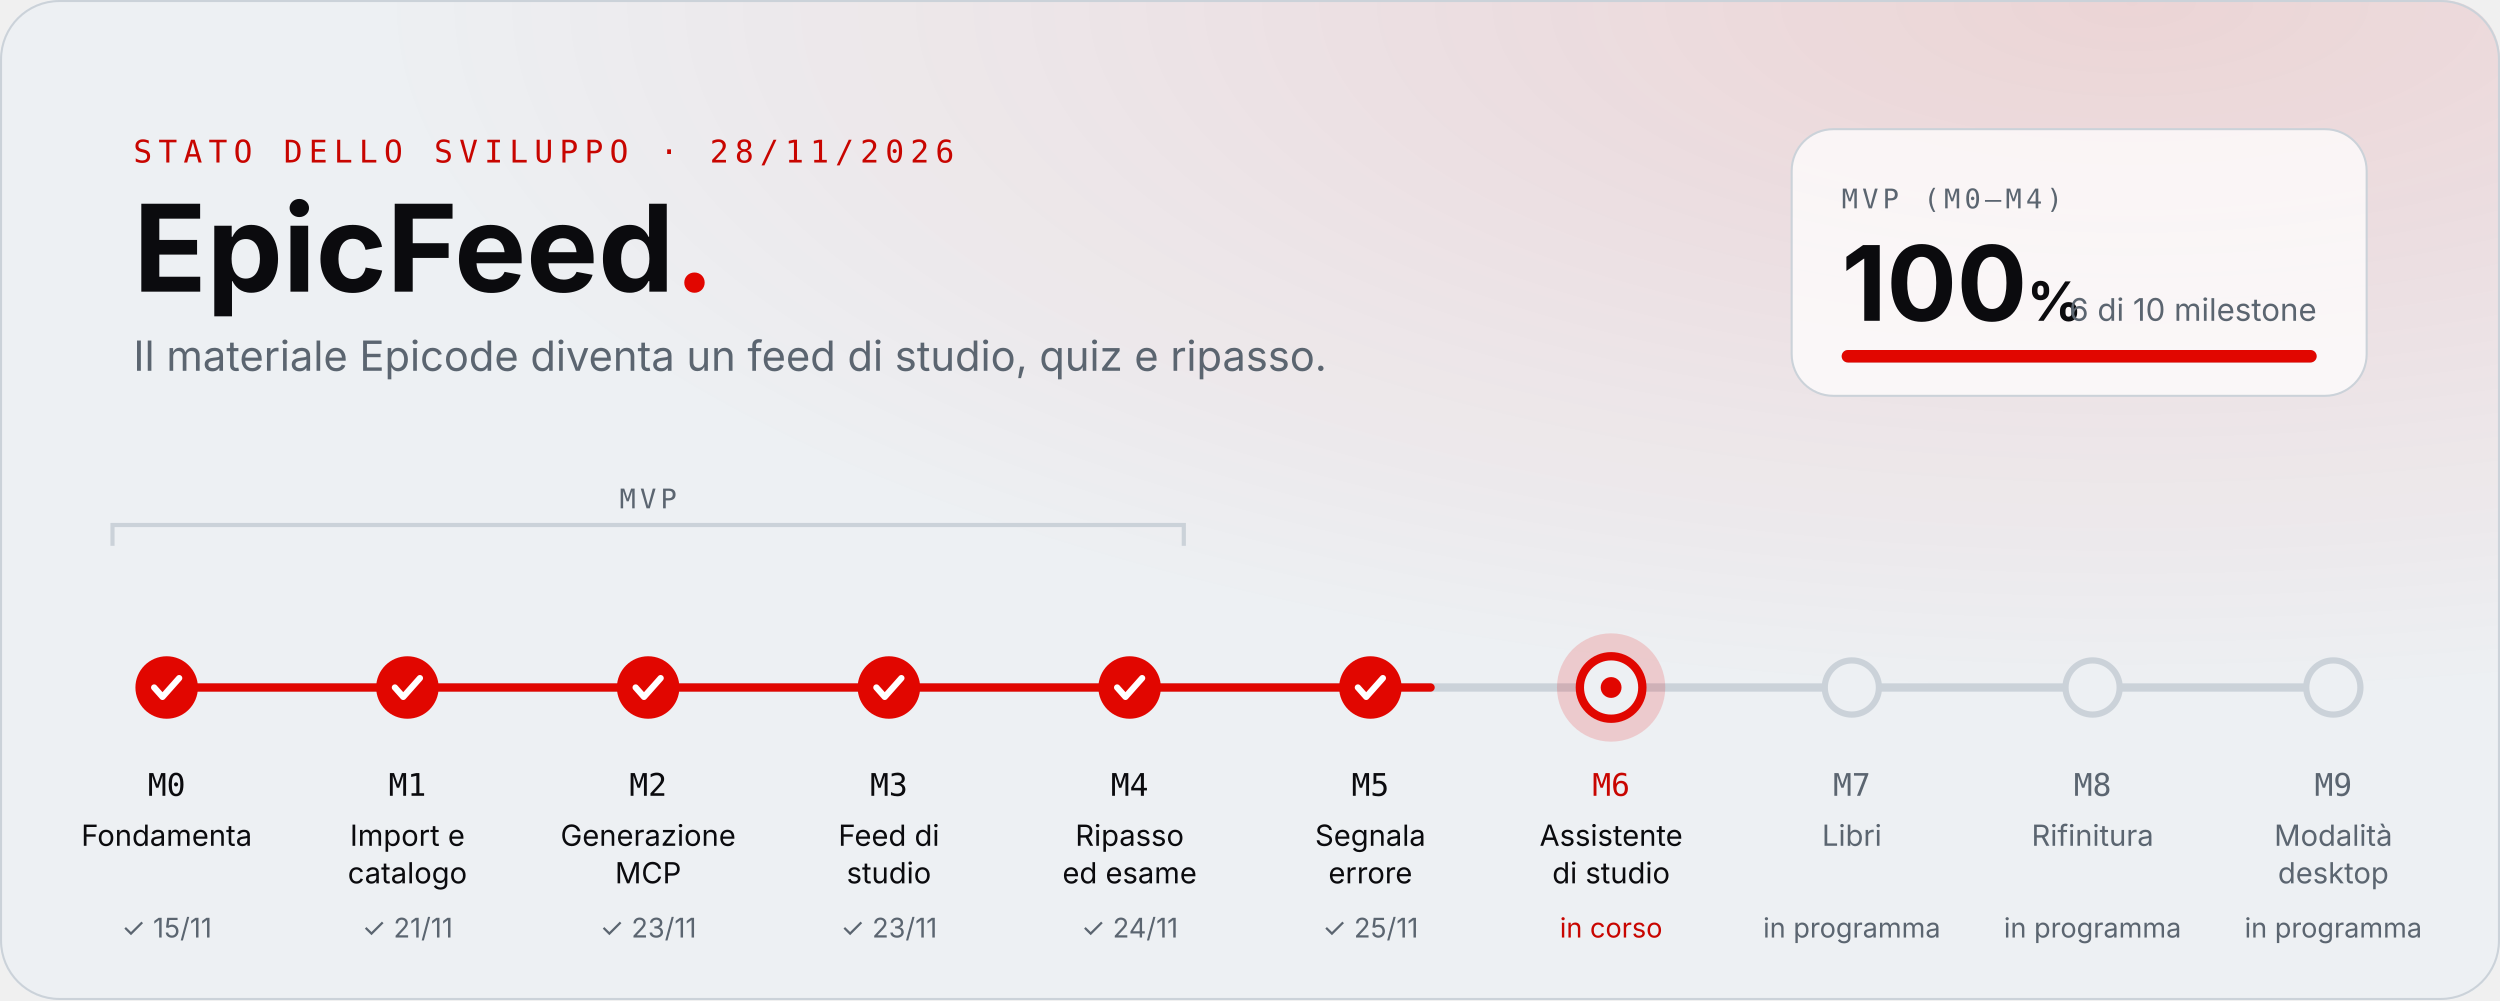
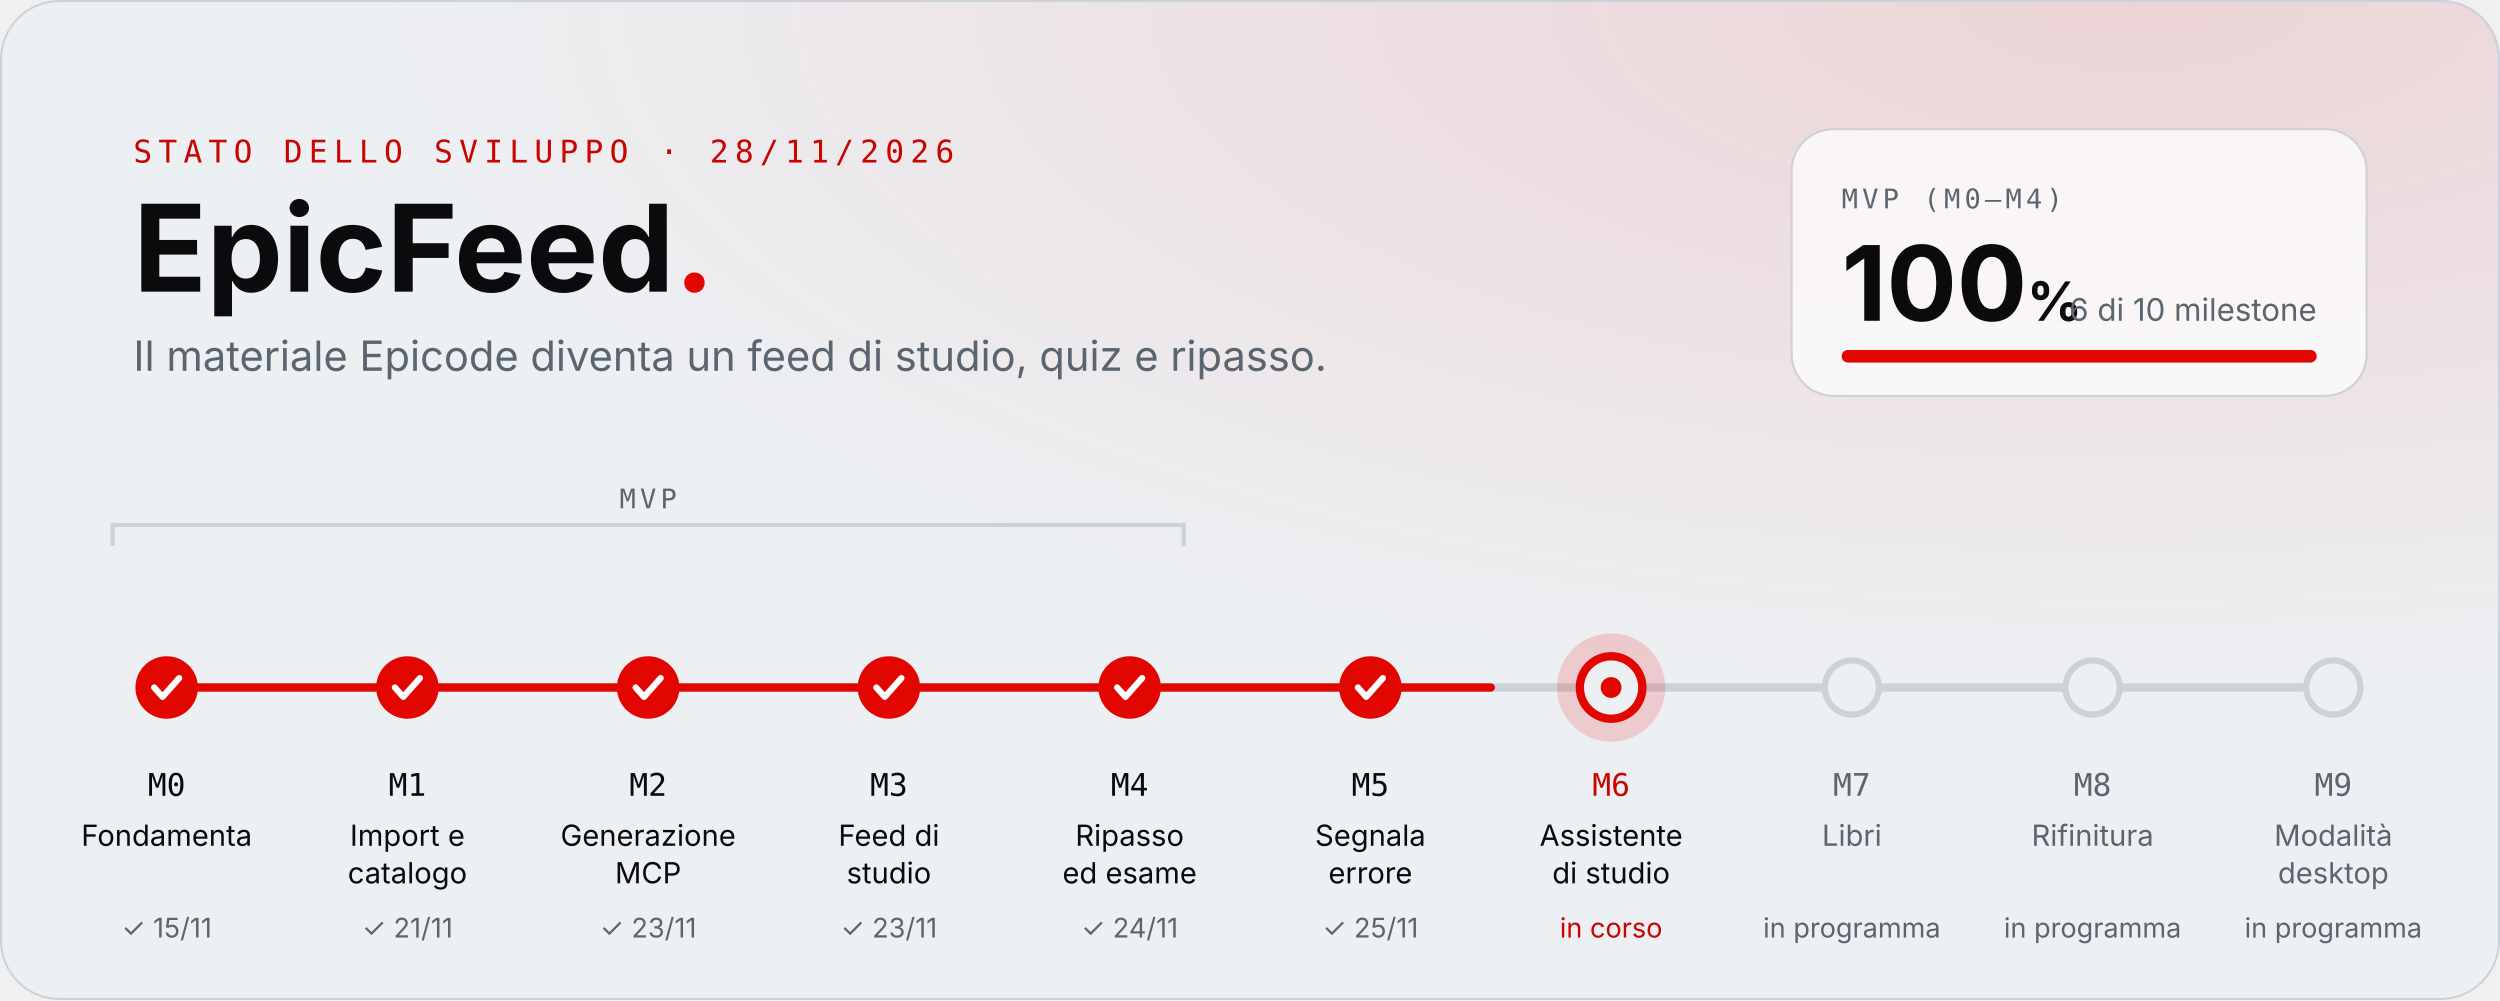
<svg xmlns="http://www.w3.org/2000/svg" width="1200" height="480" viewBox="0 0 1200 480" role="img" aria-label="Stato dello sviluppo di EpicFeed: MVP al 100%">
  <defs>
    <radialGradient id="glow" cx="85%" cy="0%" r="70%">
      <stop offset="0" stop-color="#E10600" stop-opacity="0.12" />
      <stop offset="1" stop-color="#E10600" stop-opacity="0" />
    </radialGradient>
  </defs>
  <rect width="1200" height="480" rx="28" fill="#EDF0F3" />
  <rect width="1200" height="480" rx="28" fill="url(#glow)" />
  <rect x="0.5" y="0.5" width="1199" height="479" rx="28" fill="none" stroke="#CBD2D9" />
  <text x="64" y="78" font-family="'JetBrains Mono', ui-monospace, Consolas, Menlo, monospace" font-size="15" letter-spacing="3" fill="#C80500">STATO DELLO SVILUPPO · 28/11/2026</text>
  <text x="64" y="140" font-family="'Space Grotesk', Inter, 'Segoe UI', system-ui, sans-serif" font-size="58" font-weight="700" fill="#0B0B0E">EpicFeed<tspan fill="#E10600">.</tspan>
  </text>
  <text x="64" y="178" font-family="Inter, 'Segoe UI', system-ui, -apple-system, sans-serif" font-size="20" fill="#5B6570">Il materiale Epicode diventa un feed di studio, quiz e ripasso.</text>
  <g transform="translate(860,62)">
    <rect width="276" height="128" rx="20" fill="#FFFFFF" fill-opacity="0.72" stroke="#CBD2D9" />
    <text x="24" y="38" font-family="'JetBrains Mono', ui-monospace, Consolas, Menlo, monospace" font-size="13" letter-spacing="2" fill="#5B6570">MVP (M0–M4)</text>
    <text x="24" y="92" font-family="'Space Grotesk', Inter, 'Segoe UI', system-ui, sans-serif" font-size="50" font-weight="700" fill="#0B0B0E">100<tspan font-size="26">%</tspan>
    </text>
    <text x="252" y="92" text-anchor="end" font-family="Inter, 'Segoe UI', system-ui, -apple-system, sans-serif" font-size="15" fill="#5B6570">6 di 10 milestone</text>
    <rect x="24" y="106" width="228" height="6" rx="3" fill="#CBD2D9" />
    <rect x="24" y="106" width="228" height="6" rx="3" fill="#E10600" />
  </g>
  <path d="M54 262 v-10 h514.222 v10" fill="none" stroke="#CBD2D9" stroke-width="2" />
  <text x="311.111" y="244" text-anchor="middle" font-family="'JetBrains Mono', ui-monospace, Consolas, Menlo, monospace" font-size="13" letter-spacing="2" fill="#5B6570">MVP</text>
  <line x1="80" y1="330" x2="1120" y2="330" stroke="#CBD2D9" stroke-width="4" stroke-linecap="round" />
-   <line x1="80" y1="330" x2="686.667" y2="330" stroke="#E10600" stroke-width="4" stroke-linecap="round" />
+   <line x1="80" y1="330" x2="715.556" y2="330" stroke="#E10600" stroke-width="4" stroke-linecap="round" />
  <circle cx="80" cy="330" r="15" fill="#E10600" />
  <path d="M74 330 l4 4.5 l8 -9" fill="none" stroke="#FFFFFF" stroke-width="3" stroke-linecap="round" stroke-linejoin="round" />
  <text x="80" y="382" text-anchor="middle" font-family="'JetBrains Mono', ui-monospace, Consolas, Menlo, monospace" font-size="15" font-weight="500" fill="#0B0B0E">M0</text>
  <text x="80" y="406" text-anchor="middle" font-family="Inter, 'Segoe UI', system-ui, -apple-system, sans-serif" font-size="14" fill="#0B0B0E">Fondamenta</text>
  <text x="80" y="450" text-anchor="middle" font-family="Inter, 'Segoe UI', system-ui, -apple-system, sans-serif" font-size="13" fill="#5B6570">✓ 15/11</text>
  <circle cx="195.556" cy="330" r="15" fill="#E10600" />
  <path d="M189.556 330 l4 4.5 l8 -9" fill="none" stroke="#FFFFFF" stroke-width="3" stroke-linecap="round" stroke-linejoin="round" />
  <text x="195.556" y="382" text-anchor="middle" font-family="'JetBrains Mono', ui-monospace, Consolas, Menlo, monospace" font-size="15" font-weight="500" fill="#0B0B0E">M1</text>
  <text x="195.556" y="406" text-anchor="middle" font-family="Inter, 'Segoe UI', system-ui, -apple-system, sans-serif" font-size="14" fill="#0B0B0E">Import e</text>
  <text x="195.556" y="424" text-anchor="middle" font-family="Inter, 'Segoe UI', system-ui, -apple-system, sans-serif" font-size="14" fill="#0B0B0E">catalogo</text>
  <text x="195.556" y="450" text-anchor="middle" font-family="Inter, 'Segoe UI', system-ui, -apple-system, sans-serif" font-size="13" fill="#5B6570">✓ 21/11</text>
  <circle cx="311.111" cy="330" r="15" fill="#E10600" />
  <path d="M305.111 330 l4 4.5 l8 -9" fill="none" stroke="#FFFFFF" stroke-width="3" stroke-linecap="round" stroke-linejoin="round" />
  <text x="311.111" y="382" text-anchor="middle" font-family="'JetBrains Mono', ui-monospace, Consolas, Menlo, monospace" font-size="15" font-weight="500" fill="#0B0B0E">M2</text>
  <text x="311.111" y="406" text-anchor="middle" font-family="Inter, 'Segoe UI', system-ui, -apple-system, sans-serif" font-size="14" fill="#0B0B0E">Generazione</text>
  <text x="311.111" y="424" text-anchor="middle" font-family="Inter, 'Segoe UI', system-ui, -apple-system, sans-serif" font-size="14" fill="#0B0B0E">MCP</text>
  <text x="311.111" y="450" text-anchor="middle" font-family="Inter, 'Segoe UI', system-ui, -apple-system, sans-serif" font-size="13" fill="#5B6570">✓ 23/11</text>
  <circle cx="426.667" cy="330" r="15" fill="#E10600" />
  <path d="M420.667 330 l4 4.5 l8 -9" fill="none" stroke="#FFFFFF" stroke-width="3" stroke-linecap="round" stroke-linejoin="round" />
  <text x="426.667" y="382" text-anchor="middle" font-family="'JetBrains Mono', ui-monospace, Consolas, Menlo, monospace" font-size="15" font-weight="500" fill="#0B0B0E">M3</text>
  <text x="426.667" y="406" text-anchor="middle" font-family="Inter, 'Segoe UI', system-ui, -apple-system, sans-serif" font-size="14" fill="#0B0B0E">Feed di</text>
  <text x="426.667" y="424" text-anchor="middle" font-family="Inter, 'Segoe UI', system-ui, -apple-system, sans-serif" font-size="14" fill="#0B0B0E">studio</text>
  <text x="426.667" y="450" text-anchor="middle" font-family="Inter, 'Segoe UI', system-ui, -apple-system, sans-serif" font-size="13" fill="#5B6570">✓ 23/11</text>
  <circle cx="542.222" cy="330" r="15" fill="#E10600" />
  <path d="M536.222 330 l4 4.5 l8 -9" fill="none" stroke="#FFFFFF" stroke-width="3" stroke-linecap="round" stroke-linejoin="round" />
  <text x="542.222" y="382" text-anchor="middle" font-family="'JetBrains Mono', ui-monospace, Consolas, Menlo, monospace" font-size="15" font-weight="500" fill="#0B0B0E">M4</text>
  <text x="542.222" y="406" text-anchor="middle" font-family="Inter, 'Segoe UI', system-ui, -apple-system, sans-serif" font-size="14" fill="#0B0B0E">Ripasso</text>
  <text x="542.222" y="424" text-anchor="middle" font-family="Inter, 'Segoe UI', system-ui, -apple-system, sans-serif" font-size="14" fill="#0B0B0E">ed esame</text>
  <text x="542.222" y="450" text-anchor="middle" font-family="Inter, 'Segoe UI', system-ui, -apple-system, sans-serif" font-size="13" fill="#5B6570">✓ 24/11</text>
  <circle cx="657.778" cy="330" r="15" fill="#E10600" />
  <path d="M651.778 330 l4 4.5 l8 -9" fill="none" stroke="#FFFFFF" stroke-width="3" stroke-linecap="round" stroke-linejoin="round" />
  <text x="657.778" y="382" text-anchor="middle" font-family="'JetBrains Mono', ui-monospace, Consolas, Menlo, monospace" font-size="15" font-weight="500" fill="#0B0B0E">M5</text>
  <text x="657.778" y="406" text-anchor="middle" font-family="Inter, 'Segoe UI', system-ui, -apple-system, sans-serif" font-size="14" fill="#0B0B0E">Segnala</text>
  <text x="657.778" y="424" text-anchor="middle" font-family="Inter, 'Segoe UI', system-ui, -apple-system, sans-serif" font-size="14" fill="#0B0B0E">errore</text>
  <text x="657.778" y="450" text-anchor="middle" font-family="Inter, 'Segoe UI', system-ui, -apple-system, sans-serif" font-size="13" fill="#5B6570">✓ 25/11</text>
  <circle cx="773.333" cy="330" r="26" fill="#E10600" fill-opacity="0.16" />
  <circle cx="773.333" cy="330" r="15" fill="#EDF0F3" stroke="#E10600" stroke-width="4" />
  <circle cx="773.333" cy="330" r="5" fill="#E10600" />
  <text x="773.333" y="382" text-anchor="middle" font-family="'JetBrains Mono', ui-monospace, Consolas, Menlo, monospace" font-size="15" font-weight="500" fill="#C80500">M6</text>
  <text x="773.333" y="406" text-anchor="middle" font-family="Inter, 'Segoe UI', system-ui, -apple-system, sans-serif" font-size="14" fill="#0B0B0E">Assistente</text>
  <text x="773.333" y="424" text-anchor="middle" font-family="Inter, 'Segoe UI', system-ui, -apple-system, sans-serif" font-size="14" fill="#0B0B0E">di studio</text>
  <text x="773.333" y="450" text-anchor="middle" font-family="Inter, 'Segoe UI', system-ui, -apple-system, sans-serif" font-size="13" fill="#C80500">in corso</text>
  <circle cx="888.889" cy="330" r="13" fill="#EDF0F3" stroke="#CBD2D9" stroke-width="3" />
  <text x="888.889" y="382" text-anchor="middle" font-family="'JetBrains Mono', ui-monospace, Consolas, Menlo, monospace" font-size="15" font-weight="500" fill="#5B6570">M7</text>
  <text x="888.889" y="406" text-anchor="middle" font-family="Inter, 'Segoe UI', system-ui, -apple-system, sans-serif" font-size="14" fill="#5B6570">Libri</text>
  <text x="888.889" y="450" text-anchor="middle" font-family="Inter, 'Segoe UI', system-ui, -apple-system, sans-serif" font-size="13" fill="#5B6570">in programma</text>
  <circle cx="1004.444" cy="330" r="13" fill="#EDF0F3" stroke="#CBD2D9" stroke-width="3" />
  <text x="1004.444" y="382" text-anchor="middle" font-family="'JetBrains Mono', ui-monospace, Consolas, Menlo, monospace" font-size="15" font-weight="500" fill="#5B6570">M8</text>
  <text x="1004.444" y="406" text-anchor="middle" font-family="Inter, 'Segoe UI', system-ui, -apple-system, sans-serif" font-size="14" fill="#5B6570">Rifinitura</text>
  <text x="1004.444" y="450" text-anchor="middle" font-family="Inter, 'Segoe UI', system-ui, -apple-system, sans-serif" font-size="13" fill="#5B6570">in programma</text>
  <circle cx="1120" cy="330" r="13" fill="#EDF0F3" stroke="#CBD2D9" stroke-width="3" />
  <text x="1120" y="382" text-anchor="middle" font-family="'JetBrains Mono', ui-monospace, Consolas, Menlo, monospace" font-size="15" font-weight="500" fill="#5B6570">M9</text>
  <text x="1120" y="406" text-anchor="middle" font-family="Inter, 'Segoe UI', system-ui, -apple-system, sans-serif" font-size="14" fill="#5B6570">Modalità</text>
  <text x="1120" y="424" text-anchor="middle" font-family="Inter, 'Segoe UI', system-ui, -apple-system, sans-serif" font-size="14" fill="#5B6570">desktop</text>
  <text x="1120" y="450" text-anchor="middle" font-family="Inter, 'Segoe UI', system-ui, -apple-system, sans-serif" font-size="13" fill="#5B6570">in programma</text>
</svg>
